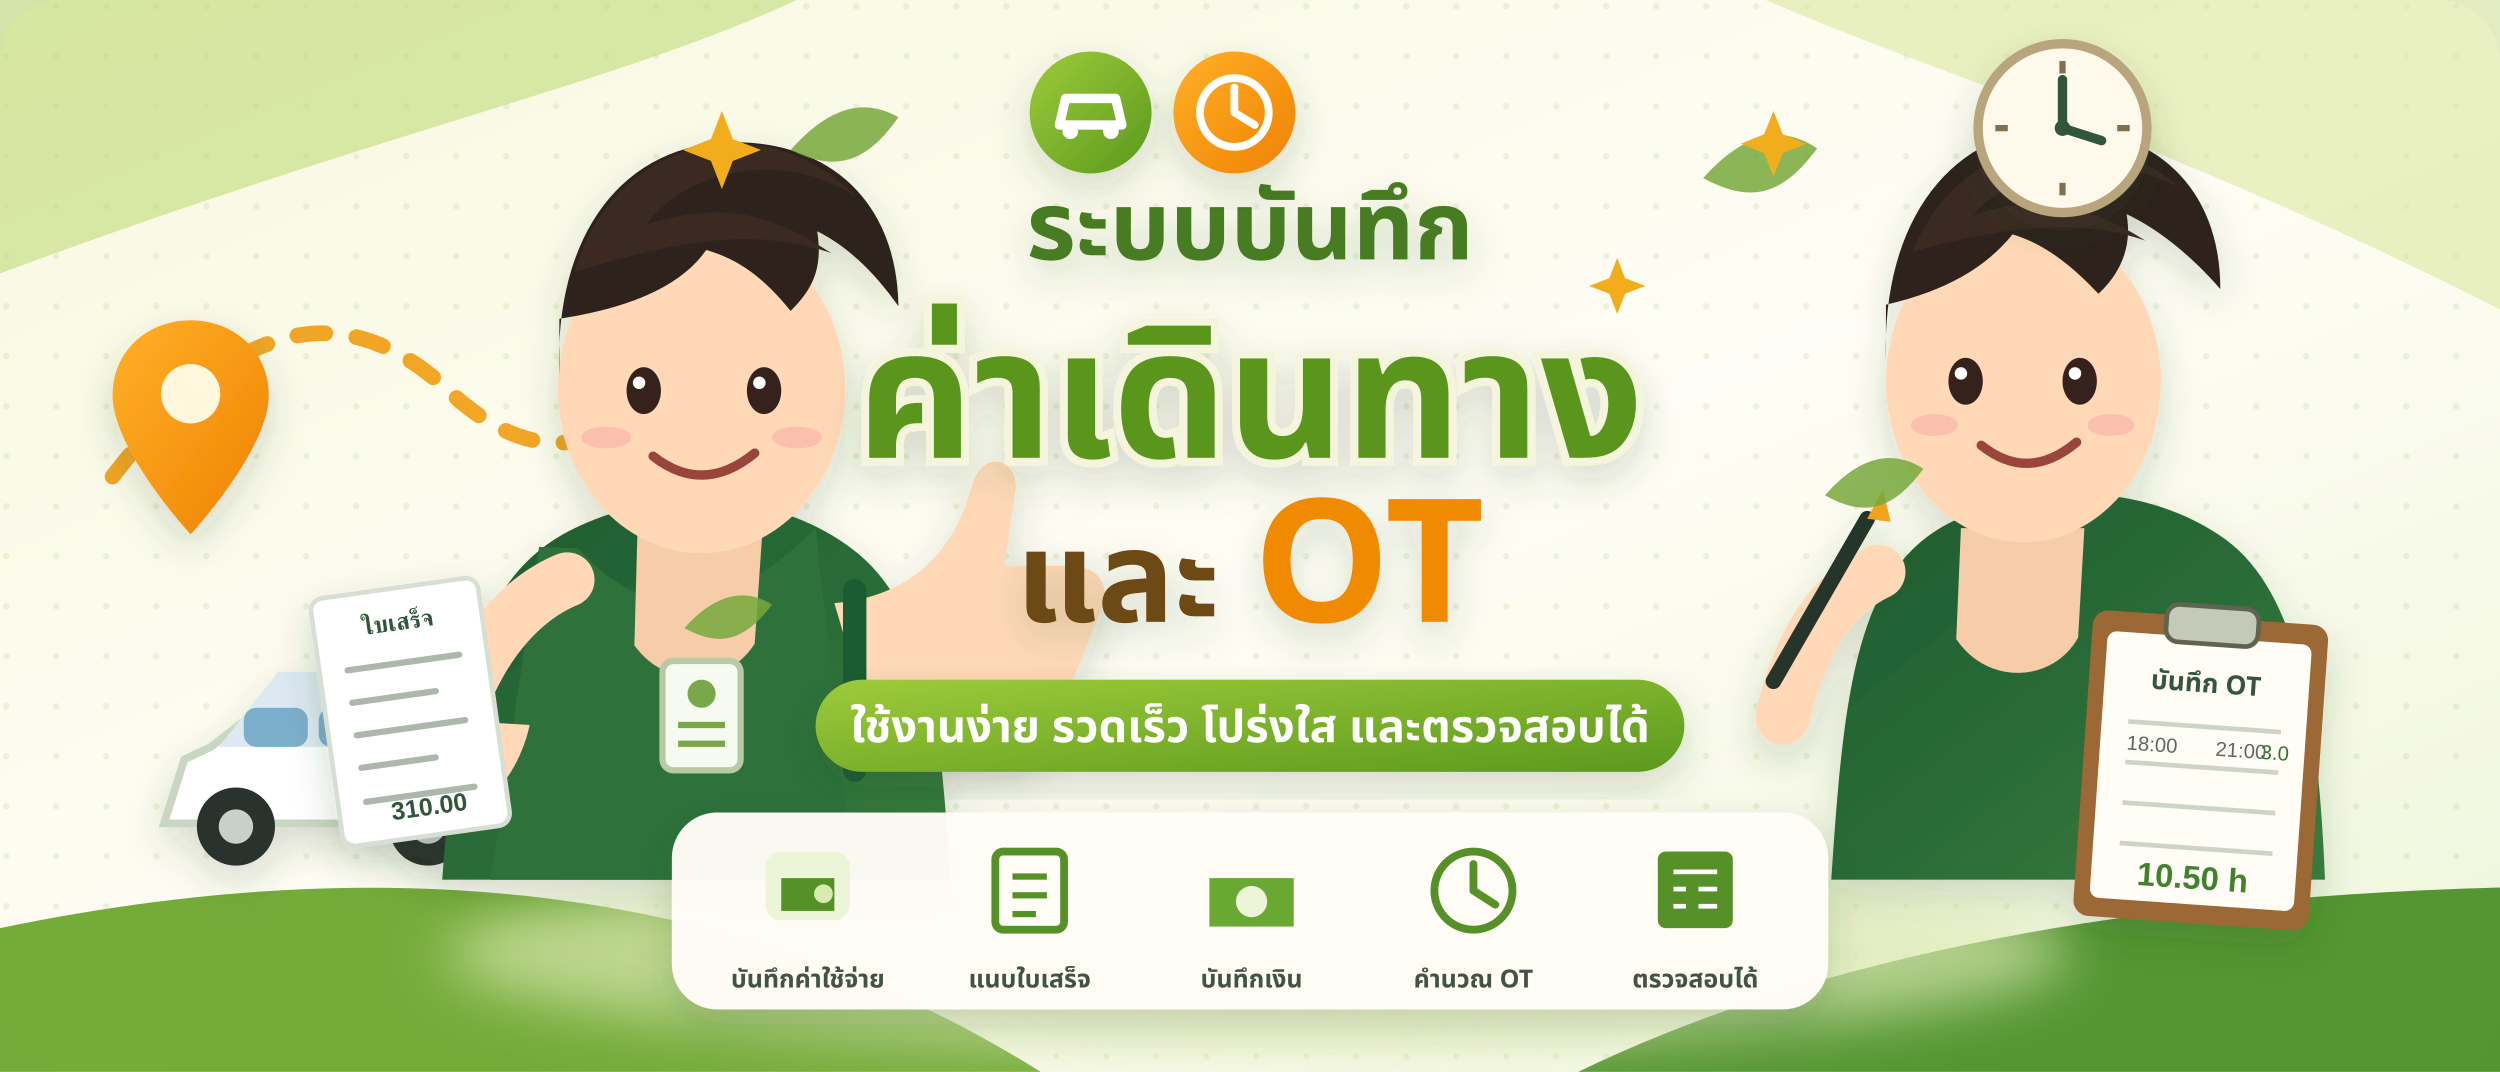
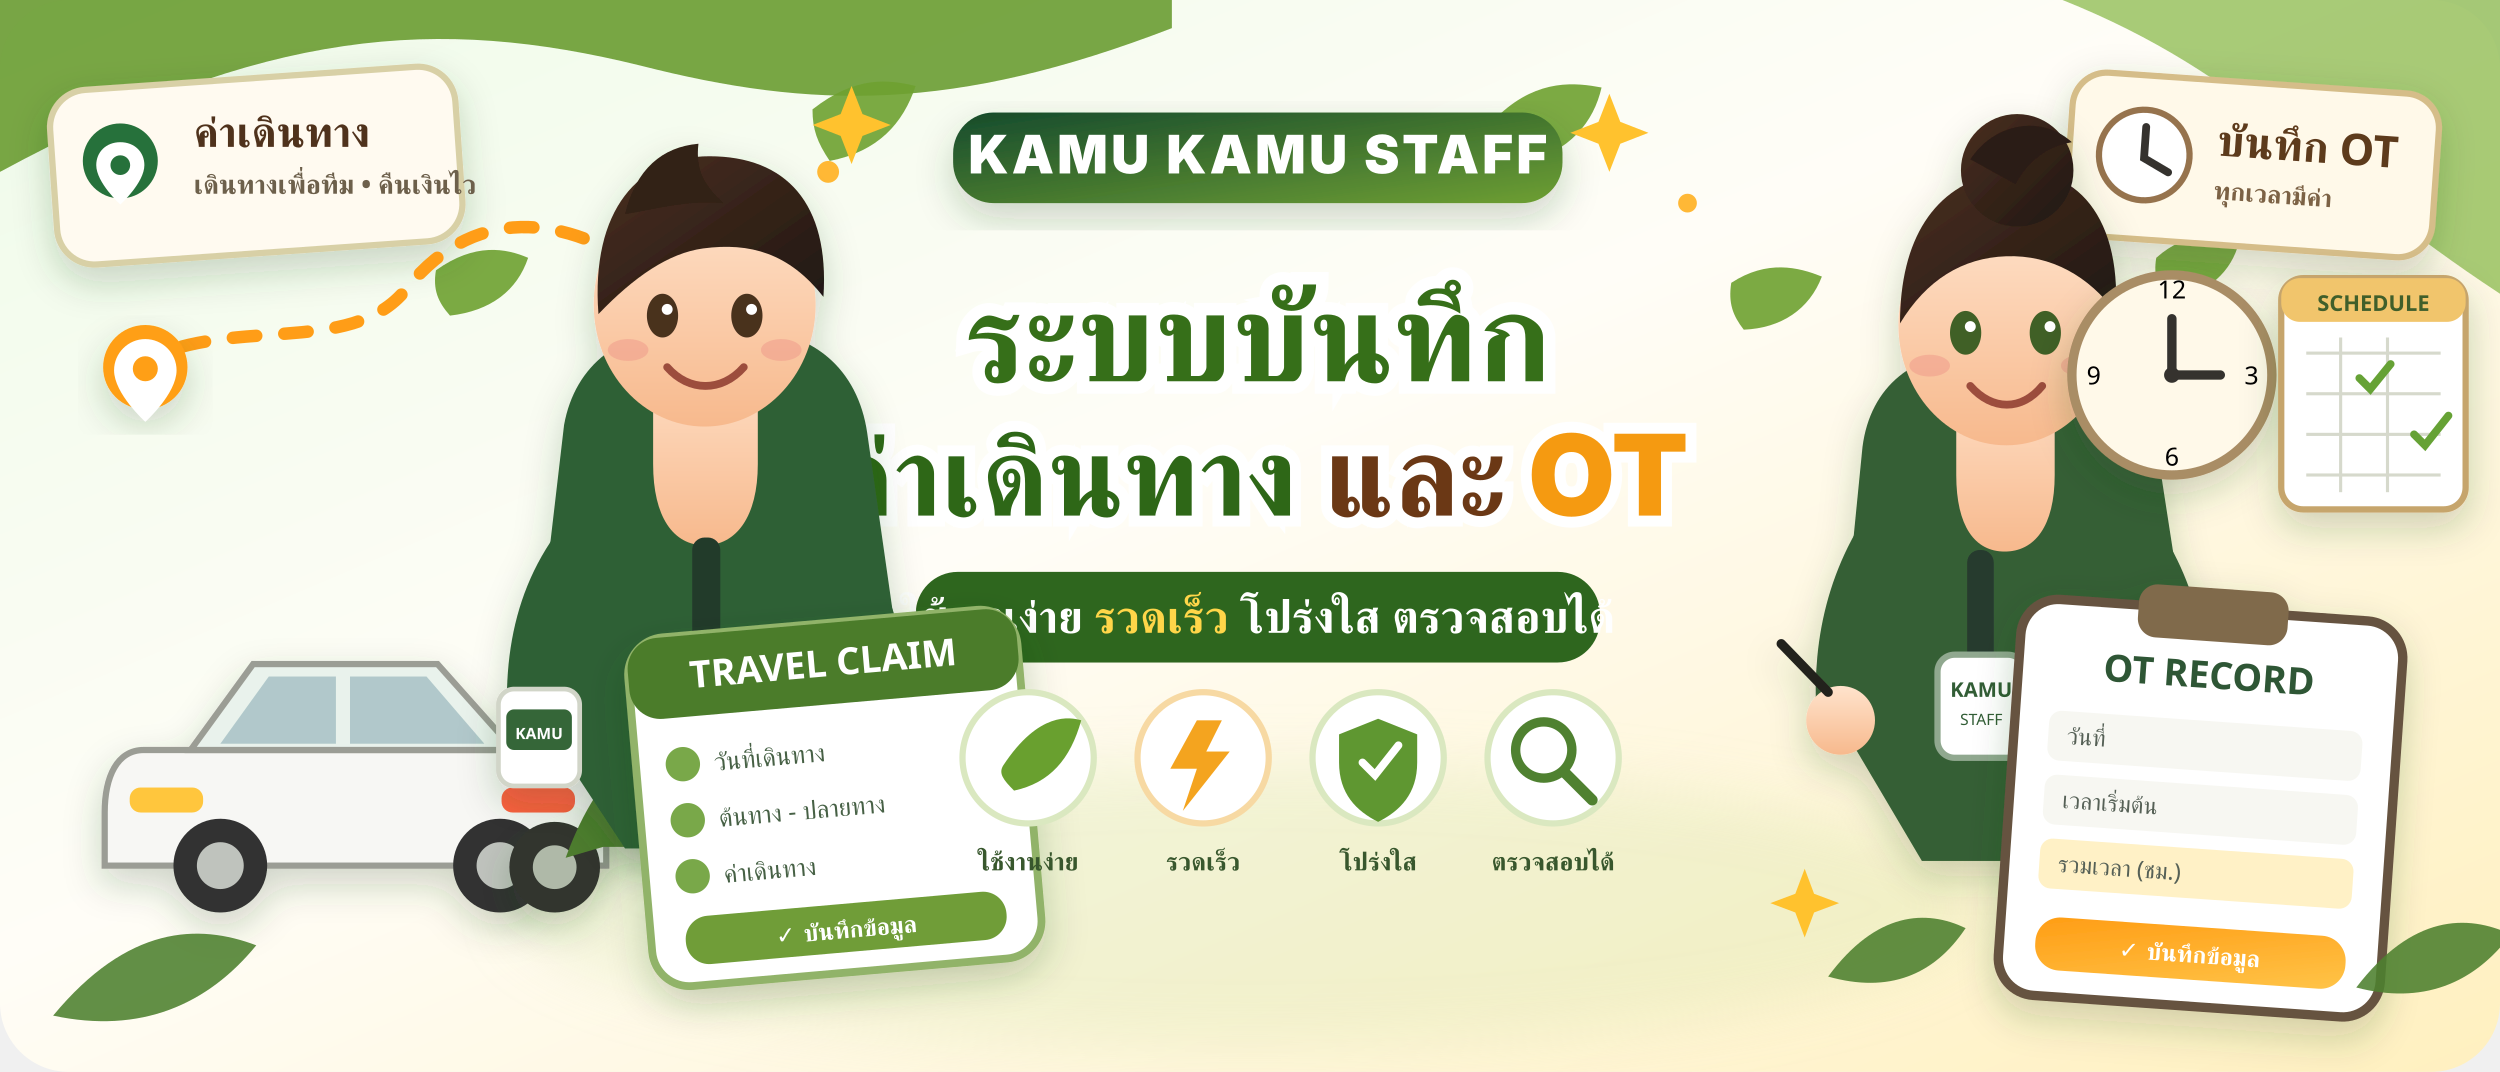
<svg xmlns="http://www.w3.org/2000/svg" viewBox="0 0 1600 686" role="img" aria-labelledby="title desc">
  <defs>
    <linearGradient id="bg" x1="0" y1="0" x2="1" y2="1">
-       <stop stop-color="#f7f8df" />
-       <stop offset=".52" stop-color="#fffdf5" />
-       <stop offset="1" stop-color="#eef6da" />
+       <stop stop-color="#eefbe9" />
+       <stop offset=".45" stop-color="#fffdf7" />
+       <stop offset="1" stop-color="#fff0bf" />
    </linearGradient>
    <linearGradient id="green" x1="0" y1="0" x2="1" y2="1">
-       <stop stop-color="#1c5b31" />
-       <stop offset="1" stop-color="#397b3d" />
-     </linearGradient>
-     <linearGradient id="lime" x1="0" y1="0" x2="1" y2="1">
-       <stop stop-color="#9ecb3b" />
-       <stop offset="1" stop-color="#5b991d" />
+       <stop stop-color="#164b2c" />
+       <stop offset="1" stop-color="#6e9f32" />
    </linearGradient>
    <linearGradient id="orange" x1="0" y1="0" x2="1" y2="1">
-       <stop stop-color="#ffb029" />
-       <stop offset="1" stop-color="#ef8200" />
+       <stop stop-color="#ff9d15" />
+       <stop offset="1" stop-color="#ffc448" />
+     </linearGradient>
+     <linearGradient id="skin" x1="0" y1="0" x2="0" y2="1">
+       <stop stop-color="#ffe3cc" />
+       <stop offset="1" stop-color="#f7b98d" />
+     </linearGradient>
+     <linearGradient id="hair" x1="0" y1="0" x2="1" y2="1">
+       <stop stop-color="#4b2f20" />
+       <stop offset="1" stop-color="#1f1712" />
    </linearGradient>
    <filter id="shadow" x="-30%" y="-30%" width="160%" height="160%">
-       <feDropShadow dx="0" dy="10" stdDeviation="12" flood-color="#274621" flood-opacity=".18" />
+       <feDropShadow dx="0" dy="10" stdDeviation="12" flood-color="#244c2b" flood-opacity=".22" />
    </filter>
    <filter id="soft" x="-30%" y="-30%" width="160%" height="160%">
      <feGaussianBlur stdDeviation="18" />
    </filter>
-     <pattern id="dots" width="32" height="32" patternUnits="userSpaceOnUse">
-       <circle cx="4" cy="4" r="2" fill="#82ad4b" opacity=".14" />
-     </pattern>
  </defs>
-   <rect width="1600" height="686" rx="40" fill="url(#bg)" />
-   <rect width="1600" height="686" rx="40" fill="url(#dots)" />
-   <path d="M0 0h510C390 55 250 82 0 175Z" fill="#bcd870" opacity=".55" />
-   <path d="M1600 0h-470c110 48 250 87 470 198Z" fill="#d9e79c" opacity=".58" />
-   <path d="M0 594c270-56 489-19 666 92H0Z" fill="#6ba62e" opacity=".94" />
-   <path d="M1600 568c-264 7-454 52-590 118h590Z" fill="#4d9129" opacity=".95" />
-   <ellipse cx="805" cy="610" rx="520" ry="62" fill="#dce9b3" opacity=".7" filter="url(#soft)" />
-   <path d="M72 305c75-97 145-120 215-55 48 45 96 47 146-9" fill="none" stroke="#f09a0b" stroke-width="10" stroke-linecap="round" stroke-dasharray="18 20" opacity=".88" />
-   <g transform="translate(72 205)" filter="url(#shadow)">
-     <path d="M0 48C0 20 22 0 50 0s50 20 50 48c0 35-50 89-50 89S0 83 0 48Z" fill="url(#orange)" />
-     <circle cx="50" cy="47" r="19" fill="#fff7dd" />
-   </g>
-   <g transform="translate(93 470)" filter="url(#shadow)">
-     <path d="M12 57h220l-18-70H69L42 8 25 16Z" fill="#fff" stroke="#cad5c2" stroke-width="5" />
-     <path d="M47 8h153l-23-48H85Z" fill="#dce9f2" />
-     <circle cx="58" cy="59" r="25" fill="#29332e" />
-     <circle cx="181" cy="59" r="25" fill="#29332e" />
-     <circle cx="58" cy="59" r="11" fill="#c8d0cb" />
-     <circle cx="181" cy="59" r="11" fill="#c8d0cb" />
-     <rect x="63" y="-17" width="41" height="25" rx="8" fill="#7cafcb" />
-     <rect x="111" y="-17" width="62" height="25" rx="8" fill="#7cafcb" />
-   </g>
-   <g transform="translate(210 58)" filter="url(#shadow)">
-     <path d="M73 505c9-115 17-194 87-226 57-27 132-22 180 18 46 39 53 118 58 208Z" fill="url(#green)" />
-     <path d="M160 293c26 29 53 39 82 32 25-7 48-23 70-45l24 225H104l31-213Z" fill="#2f713b" />
-     <path d="M198 281h80l-5 73c-18 28-57 29-77 1Z" fill="#f6cda8" />
-     <ellipse cx="239" cy="191" rx="92" ry="105" fill="#ffd9b7" />
-     <path d="M148 183c-4-92 42-150 112-150 61 0 104 38 105 105-17-24-34-39-52-48 4 25-4 38-17 51-17-21-33-33-54-39-14 20-42 36-94 44Z" fill="#2e241f" />
-     <path d="M158 116c22-83 119-110 180-48-43-29-105-21-135 18 47-15 78-9 119 18-46-16-94-10-164 12Z" fill="#3a2b23" />
-     <ellipse cx="202" cy="192" rx="11" ry="15" fill="#35231b" />
-     <ellipse cx="279" cy="192" rx="11" ry="15" fill="#35231b" />
-     <circle cx="199" cy="187" r="4" fill="#fff" />
-     <circle cx="276" cy="187" r="4" fill="#fff" />
-     <path d="M208 234q32 25 65-2" fill="none" stroke="#9a443a" stroke-width="6" stroke-linecap="round" />
-     <ellipse cx="178" cy="222" rx="16" ry="7" fill="#f3a1a1" opacity=".45" />
-     <ellipse cx="300" cy="222" rx="16" ry="7" fill="#f3a1a1" opacity=".45" />
-     <path d="M153 313c-32 13-59 47-72 91" fill="none" stroke="#ffd9b7" stroke-width="35" stroke-linecap="round" />
-     <path d="M79 403c-19 18-24 42-2 52 27 12 47-25 52-49Z" fill="#ffd9b7" />
-     <g transform="translate(-12 326) rotate(-8)">
-       <rect width="108" height="160" rx="8" fill="#fff" stroke="#d7dfd4" stroke-width="3" />
-       <text x="54" y="27" text-anchor="middle" font-family="Arial,sans-serif" font-size="15" font-weight="700" fill="#31573b">ใบเสร็จ</text>
-       <path d="M18 48h72M18 69h54M18 90h70M18 111h48M18 133h70" stroke="#abb8aa" stroke-width="4" stroke-linecap="round" />
-       <text x="82" y="147" text-anchor="end" font-family="Arial,sans-serif" font-size="16" font-weight="700" fill="#31573b">310.00</text>
-     </g>
-     <path d="M324 328c47-4 76-31 88-75 7-25 30-17 28 3l-7 48h40c25 0 29 18 19 35l-27 67c-7 17-18 24-37 24h-74Z" fill="#ffd9b7" />
-     <path d="M337 320v115" stroke="#1f5b32" stroke-width="15" stroke-linecap="round" />
-     <rect x="214" y="365" width="50" height="70" rx="7" fill="#f6faf0" stroke="#b7c9a5" stroke-width="4" />
-     <circle cx="239" cy="386" r="9" fill="#7aa84a" />
-     <path d="M224 406h30M224 418h30" stroke="#7aa84a" stroke-width="4" />
-   </g>
-   <g transform="translate(1230 53)" filter="url(#shadow)">
-     <path d="M-58 510c8-121 16-199 77-229 55-27 126-24 175 11 47 34 60 117 64 218Z" fill="url(#green)" />
-     <path d="M25 285h79l-4 70c-16 29-58 31-78 1Z" fill="#f6cda8" />
-     <ellipse cx="65" cy="191" rx="88" ry="103" fill="#ffd9b7" />
-     <path d="M-23 178c-3-92 44-149 111-149 61 0 103 38 103 103-20-23-41-39-60-48 4 22-5 39-18 51-18-19-35-32-55-38-17 21-42 36-81 45Z" fill="#2e241f" />
-     <path d="M-6 108C26 31 111 21 165 67 119 43 63 51 32 85c37-13 72-9 111 16-43-15-92-9-149 7Z" fill="#3a2b23" />
-     <ellipse cx="28" cy="191" rx="11" ry="15" fill="#35231b" />
-     <ellipse cx="101" cy="191" rx="11" ry="15" fill="#35231b" />
-     <circle cx="25" cy="186" r="4" fill="#fff" />
-     <circle cx="98" cy="186" r="4" fill="#fff" />
-     <path d="M38 232q30 24 61-2" fill="none" stroke="#9a443a" stroke-width="6" stroke-linecap="round" />
-     <ellipse cx="8" cy="219" rx="15" ry="7" fill="#f3a1a1" opacity=".45" />
-     <ellipse cx="121" cy="219" rx="15" ry="7" fill="#f3a1a1" opacity=".45" />
-     <path d="M-28 313c-34 16-52 53-61 93" fill="none" stroke="#ffd9b7" stroke-width="35" stroke-linecap="round" />
-     <path d="M-95 383l60-104" stroke="#28342b" stroke-width="10" stroke-linecap="round" />
-     <path d="M-35 279l10-19 5 21Z" fill="#f3a21a" />
-     <g transform="translate(110 337) rotate(4)">
-       <rect width="151" height="196" rx="10" fill="#9c6734" />
-       <rect x="10" y="13" width="131" height="171" rx="6" fill="#fffdf5" />
-       <rect x="47" y="-7" width="59" height="24" rx="8" fill="#c5c9b7" stroke="#5f634f" stroke-width="3" />
-       <text x="75" y="48" text-anchor="middle" font-family="Tahoma,'Noto Sans Thai',sans-serif" font-size="17" font-weight="700" fill="#36573c">บันทึก OT</text>
-       <path d="M27 70h98M27 96h98M27 122h98M27 148h98" stroke="#ccd4c7" stroke-width="3" />
-       <text x="27" y="88" font-family="Arial" font-size="13" fill="#5e685e">18:00</text>
-       <text x="84" y="88" font-family="Arial" font-size="13" fill="#5e685e">21:00</text>
-       <text x="113" y="88" font-family="Arial" font-size="13" fill="#2f713b">3.0</text>
-       <text x="75" y="174" text-anchor="middle" font-family="Arial" font-size="21" font-weight="700" fill="#43822d">10.50 h</text>
-     </g>
-   </g>
-   <g transform="translate(1320 82)" filter="url(#shadow)">
-     <circle cx="0" cy="0" r="54" fill="#fff9ec" stroke="#b8a57d" stroke-width="6" />
-     <circle r="5" fill="#31573b" />
-     <path d="M0 0V-31M0 0L25 8" stroke="#31573b" stroke-width="6" stroke-linecap="round" />
-     <path d="M0-43v8M43 0h-8M0 43v-8M-43 0h8" stroke="#806f50" stroke-width="4" />
-   </g>
-   <g text-anchor="middle" font-family="Tahoma,'Noto Sans Thai','Leelawadee UI',sans-serif" filter="url(#shadow)">
-     <text x="800" y="166" font-size="61" font-weight="800" fill="#467c20">ระบบบันทึก</text>
-     <text x="800" y="293" font-size="116" font-weight="900" fill="#5a951f" stroke="#f5f5dd" stroke-width="10" paint-order="stroke">ค่าเดินทาง</text>
-     <text x="800" y="398" font-size="82" font-weight="900" fill="#6d4a12">และ <tspan fill="#f08a00" font-size="110">OT</tspan>
+   <rect width="1600" height="686" rx="44" fill="url(#bg)" />
+   <path d="M0 110C170 18 280 10 410 42 520 70 610 72 750 18V0H0Z" fill="#6a9c32" opacity=".9" />
+   <path d="M1600 0H1320c120 48 164 112 280 188Z" fill="#8fbd53" opacity=".78" />
+   <ellipse cx="800" cy="580" rx="470" ry="90" fill="#cfe1a4" opacity=".28" filter="url(#soft)" />
+   <g fill="#6ea130" opacity=".9">
+     <path d="M520 70c28-22 49-19 66-15-8 24-24 42-55 48-8-12-11-20-11-33Z" />
+     <path d="M960 73c25-23 49-20 65-17-5 22-20 41-51 49-10-11-14-20-14-32Z" />
+     <path d="M1108 181c23-15 43-10 58-4-8 21-26 33-50 34-7-9-10-17-8-30Z" />
+     <path d="M1380 165c20-18 39-14 53-10-5 19-19 32-44 38-8-9-11-16-9-28Z" />
+     <path d="M279 173c25-18 45-14 59-8-7 21-24 34-50 37-8-9-11-17-9-29Z" />
+   </g>
+   <g fill="#ffb42c" opacity=".95">
+     <circle cx="530" cy="110" r="7" />
+     <circle cx="1080" cy="130" r="6" />
+     <circle cx="1445" cy="118" r="5" />
+     <circle cx="675" cy="92" r="5" />
+   </g>
+   <g text-anchor="middle" font-family="system-ui,-apple-system,'Segoe UI',sans-serif">
+     <rect x="610" y="72" width="390" height="58" rx="26" fill="url(#green)" filter="url(#shadow)" />
+     <text x="805" y="111" font-size="34" font-weight="900" fill="#fff" letter-spacing="2">KAMU KAMU STAFF</text>
+     <text x="805" y="244" font-size="80" font-weight="950" fill="#366f19" stroke="#fff" stroke-width="16" paint-order="stroke">ระบบบันทึก</text>
+     <text x="805" y="330" font-size="72" font-weight="950" fill="#2e6717" stroke="#fff" stroke-width="14" paint-order="stroke">ค่าเดินทาง <tspan fill="#6b3815">และ</tspan>
+       <tspan fill="#f59a11">OT</tspan>
    </text>
+     <rect x="586" y="366" width="438" height="58" rx="27" fill="#2e661e" />
+     <text x="805" y="405" font-size="29" font-weight="800" fill="#fff">ใช้งานง่าย  <tspan fill="#ffd649">รวดเร็ว</tspan>  โปร่งใส  ตรวจสอบได้</text>
  </g>
  <g filter="url(#shadow)">
-     <circle cx="698" cy="72" r="39" fill="url(#lime)" />
-     <path d="M678 80h40l-4-17h-32Z" fill="none" stroke="#fff" stroke-width="6" stroke-linejoin="round" />
-     <circle cx="685" cy="84" r="5" fill="#fff" />
-     <circle cx="711" cy="84" r="5" fill="#fff" />
-     <circle cx="790" cy="72" r="39" fill="url(#orange)" />
-     <circle cx="790" cy="72" r="22" fill="none" stroke="#fff" stroke-width="5" />
-     <path d="M790 72V56M790 72l13 8" stroke="#fff" stroke-width="5" stroke-linecap="round" />
-   </g>
-   <g filter="url(#shadow)">
-     <rect x="522" y="435" width="556" height="59" rx="30" fill="url(#lime)" />
-     <text x="800" y="475" text-anchor="middle" font-family="Tahoma,'Noto Sans Thai',sans-serif" font-size="29" font-weight="700" fill="#fff">ใช้งานง่าย  รวดเร็ว  โปร่งใส  และตรวจสอบได้</text>
-   </g>
-   <g transform="translate(430 520)" filter="url(#shadow)">
-     <rect width="740" height="126" rx="29" fill="#fffdf7" opacity=".97" />
-     <g font-family="Tahoma,'Noto Sans Thai',sans-serif" font-size="16" font-weight="700" fill="#435343" text-anchor="middle">
-       <g transform="translate(87 25)">
-         <rect x="-27" width="54" height="44" rx="10" fill="#edf5d8" />
-         <path d="M-17 17h34v21h-34Z" fill="#559125" />
-         <circle cx="10" cy="27" r="6" fill="#d9e9b2" />
-         <text y="87">บันทึกค่าใช้จ่าย</text>
-       </g>
-       <g transform="translate(229 25)">
-         <rect x="-22" width="44" height="50" rx="5" fill="none" stroke="#559125" stroke-width="5" />
-         <path d="M-11 16h22M-11 28h22M-11 40h15" stroke="#559125" stroke-width="4" />
-         <text y="87">แนบใบเสร็จ</text>
-       </g>
-       <g transform="translate(371 25)">
-         <path d="M-27 17h54v31h-54Z" fill="#69a832" />
-         <circle r="10" cx="0" cy="32" fill="#edf5d8" />
-         <text y="87">บันทึกเงิน</text>
-       </g>
-       <g transform="translate(513 25)">
-         <circle cx="0" cy="25" r="25" fill="none" stroke="#559125" stroke-width="5" />
-         <path d="M0 25V8M0 25l14 9" stroke="#559125" stroke-width="5" stroke-linecap="round" />
-         <text y="87">คำนวณ OT</text>
-       </g>
-       <g transform="translate(655 25)">
-         <rect x="-24" width="48" height="49" rx="5" fill="#559125" />
-         <path d="M-14 13h28M-14 24h8M2 24h12M-14 35h8M2 35h12" stroke="#fff" stroke-width="3" />
-         <text y="87">ตรวจสอบได้</text>
-       </g>
-     </g>
-   </g>
-   <g fill="#77a83c" opacity=".85">
-     <path d="M506 96c30-34 53-30 69-21-21 30-41 35-69 21Z" />
-     <path d="M1090 114c32-36 57-30 73-19-23 31-43 35-73 19Z" />
-     <path d="M1168 317c27-31 49-26 63-17-20 27-38 31-63 17Z" />
-     <path d="M438 402c24-27 44-23 56-15-18 24-34 27-56 15Z" />
-   </g>
-   <g fill="#f2ad1d">
-     <path d="M462 71l7 18 18 7-18 7-7 18-7-18-18-7 18-7Z" />
-     <path d="M1135 71l6 15 15 6-15 6-6 15-6-15-15-6 15-6Z" />
-     <path d="M1035 165l5 13 13 5-13 5-5 13-5-13-13-5 13-5Z" />
+     <rect x="34" y="50" width="260" height="112" rx="24" fill="#fffaf0" stroke="#d8d0a6" stroke-width="4" transform="rotate(-4 164 106)" />
+     <circle cx="77" cy="103" r="24" fill="#27713b" />
+     <path d="M77 85c-13 0-22 9-22 21 0 16 22 36 22 36s22-20 22-36c0-12-9-21-22-21Zm0 12a9 9 0 1 1 0 18 9 9 0 0 1 0-18Z" fill="#fff" transform="scale(.7) translate(33 45)" />
+     <text x="124" y="94" font-family="system-ui" font-size="27" font-weight="900" fill="#50321c">ค่าเดินทาง</text>
+     <text x="124" y="124" font-family="system-ui" font-size="17" font-weight="700" fill="#6d604c">เดินทางเพื่อทีม • คืนเงินไว</text>
+   </g>
+   <path d="M86 234C145 200 224 230 260 185c47-59 110-44 157-8" fill="none" stroke="#ff9d17" stroke-width="8" stroke-linecap="round" stroke-dasharray="15 18" />
+   <circle cx="93" cy="235" r="27" fill="#ff9f13" filter="url(#shadow)" />
+   <path d="M93 217c-11 0-20 9-20 20 0 15 20 33 20 33s20-18 20-33c0-11-9-20-20-20Zm0 11a8 8 0 1 1 0 16 8 8 0 0 1 0-16Z" fill="#fff" />
+   <g transform="translate(67 405)" filter="url(#shadow)">
+     <path d="M25 75h260c23 0 36 12 36 32v42H0v-34c0-23 8-40 25-40Z" fill="#f7f7f4" stroke="#9b9d95" stroke-width="4" />
+     <path d="M55 75 95 20h118l49 55Z" fill="#e9f2ec" stroke="#9b9d95" stroke-width="4" />
+     <path d="M105 28h43v43H74Z" fill="#9bb9be" opacity=".72" />
+     <path d="M157 28h49l37 43h-86Z" fill="#9bb9be" opacity=".72" />
+     <circle cx="74" cy="149" r="30" fill="#333" />
+     <circle cx="74" cy="149" r="15" fill="#bfc3bd" />
+     <circle cx="253" cy="149" r="30" fill="#333" />
+     <circle cx="253" cy="149" r="15" fill="#bfc3bd" />
+     <rect x="16" y="99" width="47" height="16" rx="7" fill="#ffc63c" />
+     <rect x="254" y="99" width="47" height="16" rx="7" fill="#ff6140" />
+   </g>
+   <g transform="translate(310 423)" filter="url(#shadow)">
+     <circle cx="45" cy="132" r="29" fill="#30352e" />
+     <circle cx="45" cy="132" r="14" fill="#afb9a8" />
+     <circle cx="168" cy="132" r="29" fill="#30352e" />
+     <circle cx="168" cy="132" r="14" fill="#afb9a8" />
+     <path d="M52 126c22-60 56-88 101-79 18 4 27 13 32 27l-28 45H76Z" fill="#4e7b2d" />
+     <rect x="99" y="40" width="70" height="19" rx="9" fill="#222" />
+     <path d="M156 47 171 6" stroke="#333" stroke-width="6" />
+     <path d="M169 8h39" stroke="#333" stroke-width="6" />
+     <circle cx="181" cy="22" r="15" fill="#ffe6a3" stroke="#333" stroke-width="4" />
+   </g>
+   <g transform="translate(285 92)" filter="url(#shadow)">
+     <path d="M115 451 55 360 76 180c7-39 37-61 77-61h39c43 0 72 25 78 66l25 175-54 91Z" fill="#2f6035" />
+     <path d="M133 129h67v76c0 34-14 52-34 52s-33-18-33-52Z" fill="url(#skin)" />
+     <ellipse cx="166" cy="103" rx="71" ry="78" fill="url(#skin)" />
+     <path d="M98 109c-5-67 26-101 71-101 49 0 77 30 73 90-22-28-47-35-77-31-22 3-44 18-67 42Z" fill="url(#hair)" />
+     <path d="M115 45c7-29 24-43 47-45-2 17 4 27 16 38-25-2-43 4-63 7Z" fill="#312016" />
+     <ellipse cx="139" cy="110" rx="10" ry="14" fill="#49311f" />
+     <ellipse cx="193" cy="110" rx="10" ry="14" fill="#49311f" />
+     <circle cx="142" cy="106" r="3.5" fill="#fff" />
+     <circle cx="196" cy="106" r="3.5" fill="#fff" />
+     <path d="M142 143c14 16 35 16 49 0" fill="none" stroke="#9c4d3e" stroke-width="5" stroke-linecap="round" />
+     <ellipse cx="117" cy="132" rx="13" ry="7" fill="#ef9b8b" opacity=".55" />
+     <ellipse cx="215" cy="132" rx="13" ry="7" fill="#ef9b8b" opacity=".55" />
+     <rect x="158" y="252" width="18" height="91" rx="8" fill="#243b2c" />
+     <rect x="137" y="327" width="60" height="70" rx="12" fill="#fff" stroke="#8ea58f" stroke-width="4" />
+     <text x="167" y="354" text-anchor="middle" font-family="system-ui" font-size="13" font-weight="900" fill="#2e6136">KAMU</text>
+     <text x="167" y="373" text-anchor="middle" font-family="system-ui" font-size="11" fill="#2e6136">STAFF</text>
+     <path d="M99 241c-38 39-48 87-42 145" fill="none" stroke="#2f6035" stroke-width="32" stroke-linecap="round" />
+     <path d="M233 242c37 39 49 82 48 130" fill="none" stroke="#2f6035" stroke-width="32" stroke-linecap="round" />
+     <circle cx="57" cy="389" r="23" fill="url(#skin)" />
+     <circle cx="281" cy="373" r="23" fill="url(#skin)" />
+     <rect x="34" y="349" width="52" height="62" rx="10" fill="#fff" stroke="#d1d5c8" stroke-width="3" />
+     <rect x="39" y="362" width="42" height="26" rx="5" fill="#356638" />
+     <text x="60" y="381" text-anchor="middle" font-family="system-ui" font-size="10" font-weight="900" fill="#fff">KAMU</text>
+     <path d="M260 354 294 324" stroke="#28221c" stroke-width="6" stroke-linecap="round" />
+   </g>
+   <g transform="translate(400 410) rotate(-5)" filter="url(#shadow)">
+     <rect width="250" height="224" rx="24" fill="#fff" stroke="#91b369" stroke-width="5" />
+     <rect width="250" height="52" rx="20" fill="#4b7b2b" />
+     <text x="125" y="34" text-anchor="middle" font-family="system-ui" font-size="24" font-weight="900" fill="#fff">TRAVEL CLAIM</text>
+     <g font-family="system-ui" font-size="16" fill="#466145">
+       <circle cx="30" cy="82" r="11" fill="#79a849" />
+       <text x="50" y="88">วันที่เดินทาง</text>
+       <circle cx="30" cy="118" r="11" fill="#79a849" />
+       <text x="50" y="124">ต้นทาง - ปลายทาง</text>
+       <circle cx="30" cy="154" r="11" fill="#79a849" />
+       <text x="50" y="160">ค่าเดินทาง</text>
+     </g>
+     <rect x="22" y="180" width="206" height="31" rx="15" fill="#6f9d38" />
+     <text x="125" y="202" text-anchor="middle" font-family="system-ui" font-size="15" font-weight="900" fill="#fff">✓ บันทึกข้อมูล</text>
+   </g>
+   <g transform="translate(1328 45) rotate(4)" filter="url(#shadow)">
+     <rect width="235" height="105" rx="22" fill="#fff9e9" stroke="#d5bd89" stroke-width="4" />
+     <circle cx="48" cy="51" r="29" fill="#fff" stroke="#96734e" stroke-width="4" />
+     <path d="M48 33v20l16 8" stroke="#34332f" stroke-width="5" stroke-linecap="round" fill="none" />
+     <text x="94" y="48" font-family="system-ui" font-size="28" font-weight="900" fill="#5d3a1c">บันทึก OT</text>
+     <text x="94" y="76" font-family="system-ui" font-size="16" font-weight="700" fill="#7c6245">ทุกเวลามีค่า</text>
+   </g>
+   <g transform="translate(1110 102)" filter="url(#shadow)">
+     <path d="M120 449 65 356 82 184c5-39 33-61 73-61h40c42 0 70 25 76 65l26 168-55 93Z" fill="#365f36" />
+     <path d="M142 132h63v70c0 33-13 49-32 49s-31-16-31-49Z" fill="url(#skin)" />
+     <ellipse cx="174" cy="106" rx="69" ry="77" fill="url(#skin)" />
+     <path d="M106 105c0-54 22-88 62-96 47-9 80 24 76 89-17-23-41-37-70-36-28 1-51 15-68 43Z" fill="url(#hair)" />
+     <circle cx="181" cy="7" r="36" fill="url(#hair)" />
+     <path d="M151 0c15-23 45-29 65-11-16 3-28 12-36 27Z" fill="#2c1b14" />
+     <ellipse cx="148" cy="111" rx="10" ry="14" fill="#416025" />
+     <ellipse cx="199" cy="111" rx="10" ry="14" fill="#416025" />
+     <circle cx="151" cy="107" r="3.5" fill="#fff" />
+     <circle cx="202" cy="107" r="3.5" fill="#fff" />
+     <path d="M151 145c14 16 33 16 46 0" fill="none" stroke="#9c4d3e" stroke-width="5" stroke-linecap="round" />
+     <ellipse cx="125" cy="132" rx="13" ry="7" fill="#ef9b8b" opacity=".55" />
+     <ellipse cx="222" cy="132" rx="13" ry="7" fill="#ef9b8b" opacity=".55" />
+     <path d="M110 219c-34 41-45 88-42 137" fill="none" stroke="#365f36" stroke-width="31" stroke-linecap="round" />
+     <path d="M239 219c35 38 49 81 47 126" fill="none" stroke="#365f36" stroke-width="31" stroke-linecap="round" />
+     <circle cx="68" cy="359" r="22" fill="url(#skin)" />
+     <circle cx="286" cy="347" r="22" fill="url(#skin)" />
+     <path d="M60 341 30 310" stroke="#24211c" stroke-width="6" stroke-linecap="round" />
+     <rect x="149" y="250" width="17" height="80" rx="8" fill="#263a2d" />
+     <rect x="130" y="317" width="56" height="66" rx="11" fill="#fff" stroke="#90a88f" stroke-width="4" />
+     <text x="158" y="344" text-anchor="middle" font-family="system-ui" font-size="13" font-weight="900" fill="#315d35">KAMU</text>
+     <text x="158" y="362" text-anchor="middle" font-family="system-ui" font-size="10" fill="#315d35">STAFF</text>
+   </g>
+   <g transform="translate(1295 382) rotate(4)" filter="url(#shadow)">
+     <rect width="245" height="254" rx="24" fill="#fff" stroke="#66533f" stroke-width="6" />
+     <rect x="74" y="-14" width="96" height="34" rx="12" fill="#806a4c" />
+     <text x="122" y="50" text-anchor="middle" font-family="system-ui" font-size="24" font-weight="900" fill="#2f5635">OT RECORD</text>
+     <g font-family="system-ui" font-size="15" fill="#566157">
+       <rect x="22" y="71" width="201" height="32" rx="8" fill="#f7f7f2" />
+       <text x="34" y="92">วันที่</text>
+       <rect x="22" y="112" width="201" height="32" rx="8" fill="#f7f7f2" />
+       <text x="34" y="133">เวลาเริ่มต้น</text>
+       <rect x="22" y="153" width="201" height="32" rx="8" fill="#fff1c6" />
+       <text x="34" y="174">รวมเวลา (ชม.)</text>
+     </g>
+     <rect x="23" y="203" width="199" height="34" rx="16" fill="url(#orange)" />
+     <text x="122" y="226" text-anchor="middle" font-family="system-ui" font-size="15" font-weight="900" fill="#fff">✓ บันทึกข้อมูล</text>
+   </g>
+   <g transform="translate(1325 175)" filter="url(#shadow)">
+     <circle cx="65" cy="65" r="64" fill="#fff9e9" stroke="#a98d65" stroke-width="6" />
+     <circle cx="65" cy="65" r="5" fill="#34332f" />
+     <path d="M65 65V29M65 65h31" stroke="#34332f" stroke-width="6" stroke-linecap="round" />
+     <text x="65" y="16" text-anchor="middle" font-family="system-ui" font-size="16">12</text>
+     <text x="116" y="71" text-anchor="middle" font-family="system-ui" font-size="16">3</text>
+     <text x="65" y="123" text-anchor="middle" font-family="system-ui" font-size="16">6</text>
+     <text x="15" y="71" text-anchor="middle" font-family="system-ui" font-size="16">9</text>
+   </g>
+   <g transform="translate(1460 178)" filter="url(#shadow)">
+     <rect width="118" height="148" rx="14" fill="#fff" stroke="#c6a56c" stroke-width="4" />
+     <rect width="118" height="28" rx="12" fill="#f1c56c" />
+     <text x="59" y="21" text-anchor="middle" font-family="system-ui" font-size="14" font-weight="900" fill="#405f2c">SCHEDULE</text>
+     <g stroke="#d6d9cc" stroke-width="2">
+       <path d="M16 48h86M16 74h86M16 100h86M16 126h86M38 38v99M68 38v99" />
+     </g>
+     <path d="m50 64 7 7 13-16m15 45 7 7 15-19" fill="none" stroke="#66a236" stroke-width="5" stroke-linecap="round" />
+   </g>
+   <g font-family="system-ui" text-anchor="middle">
+     <g transform="translate(658 485)">
+       <circle r="42" fill="#fff" stroke="#dae8c0" stroke-width="4" />
+       <path d="M-16 5c23-35 43-31 50-29-7 25-20 40-43 45-7-7-10-11-7-16Z" fill="#69a02f" />
+       <text y="72" font-size="16" font-weight="800" fill="#38572d">ใช้งานง่าย</text>
+     </g>
+     <g transform="translate(770 485)">
+       <circle r="42" fill="#fff" stroke="#f7d9a3" stroke-width="4" />
+       <path d="m-4-24-17 31h17l-9 27 30-38H2l10-20Z" fill="#f4a41f" />
+       <text y="72" font-size="16" font-weight="800" fill="#38572d">รวดเร็ว</text>
+     </g>
+     <g transform="translate(882 485)">
+       <circle r="42" fill="#fff" stroke="#dae8c0" stroke-width="4" />
+       <path d="M0-25 25-15v18c0 20-11 31-25 38-14-7-25-18-25-38v-18Z" fill="#5f9731" />
+       <path d="m-10 3 8 8 15-19" fill="none" stroke="#fff" stroke-width="5" stroke-linecap="round" />
+       <text y="72" font-size="16" font-weight="800" fill="#38572d">โปร่งใส</text>
+     </g>
+     <g transform="translate(994 485)">
+       <circle r="42" fill="#fff" stroke="#dae8c0" stroke-width="4" />
+       <circle cx="-6" cy="-5" r="18" fill="none" stroke="#4f8130" stroke-width="6" />
+       <path d="m8 10 17 17" stroke="#4f8130" stroke-width="7" stroke-linecap="round" />
+       <text y="72" font-size="16" font-weight="800" fill="#38572d">ตรวจสอบได้</text>
+     </g>
+   </g>
+   <g fill="#4d802e" opacity=".88">
+     <path d="M34 650c48-58 93-59 130-45-31 38-74 57-130 45Z" />
+     <path d="M1508 632c36-47 71-47 99-34-24 32-57 45-99 34Z" />
+     <path d="M1170 625c31-42 63-43 88-31-20 30-49 42-88 31Z" />
+   </g>
+   <g fill="#ffc22e">
+     <path d="m1030 60 7 18 18 7-18 7-7 18-7-18-18-7 18-7Z" />
+     <path d="m545 55 7 18 18 7-18 7-7 18-7-18-18-7 18-7Z" />
+     <path d="m1155 556 6 16 16 6-16 6-6 16-6-16-16-6 16-6Z" />
  </g>
</svg>
